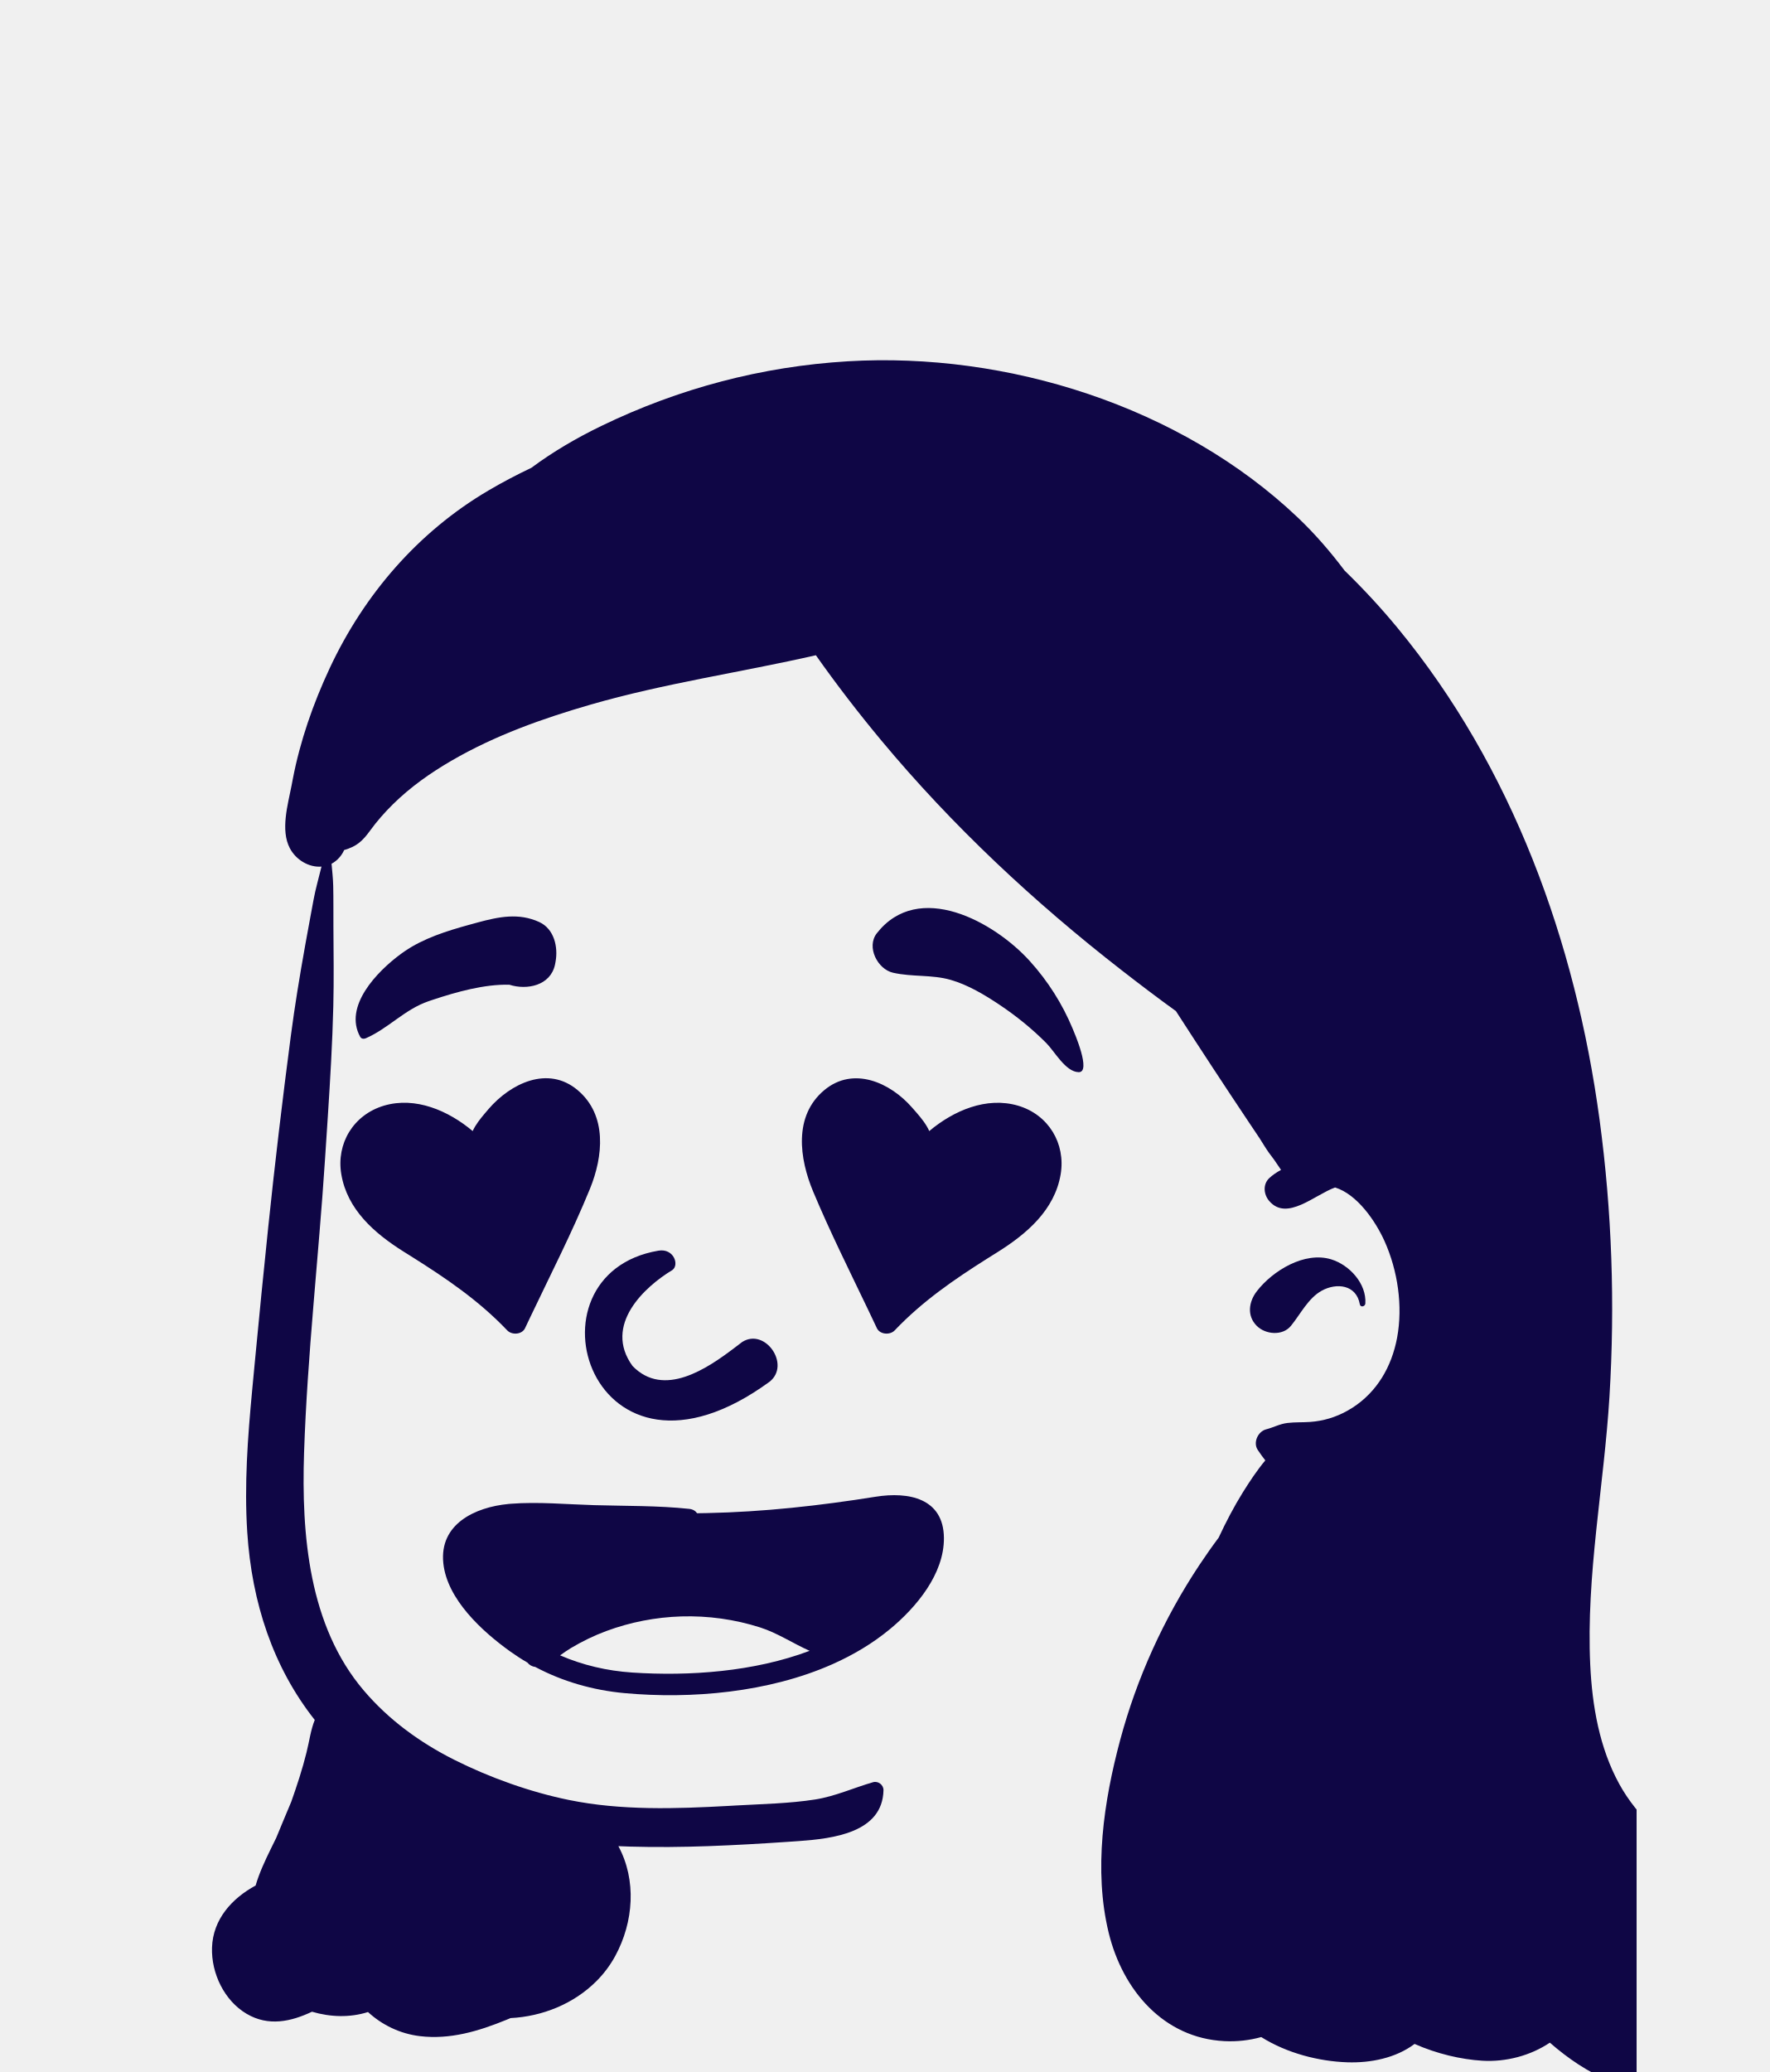
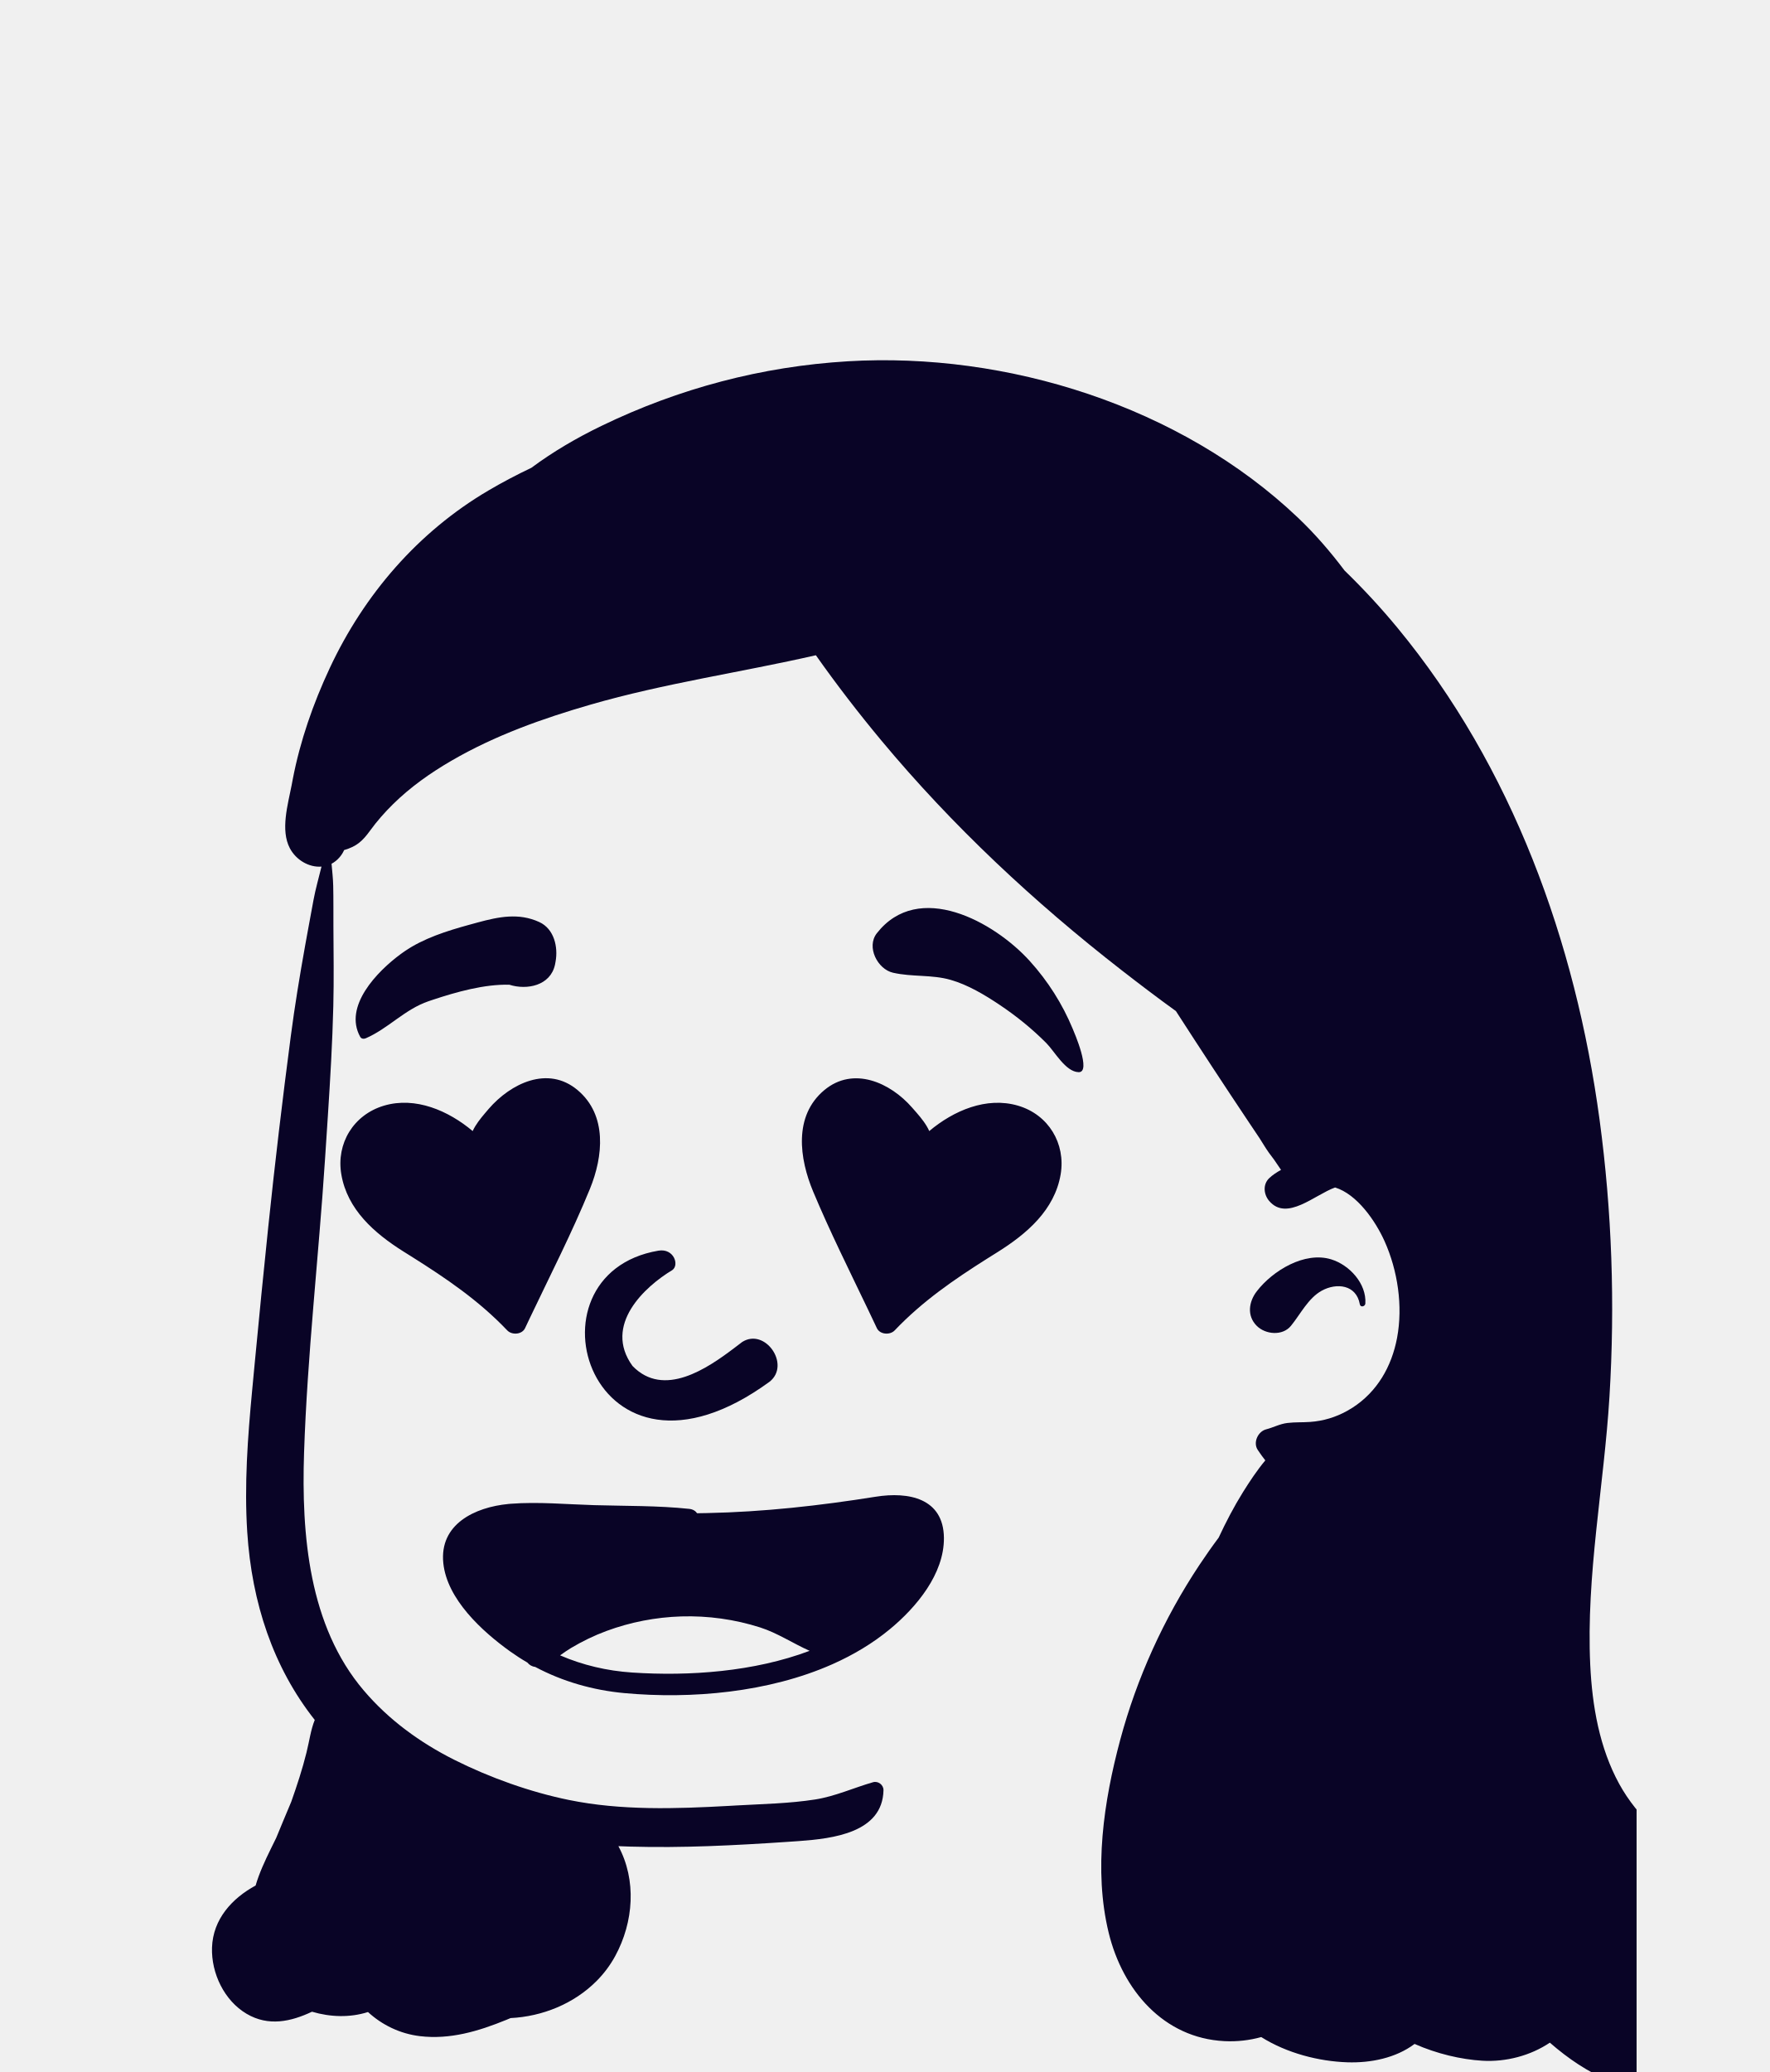
<svg xmlns="http://www.w3.org/2000/svg" width="205" height="240" viewBox="0 0 205 240" fill="none">
  <g id="head1">
    <g id="Group 1">
      <g id="Medium 3 1" clip-path="url(#clip0)">
        <g id="head/mono/Medium 3">
-           <path id="ð Ink" fill-rule="evenodd" clip-rule="evenodd" d="M150.377 59.97C136.759 47.025 116.632 40.751 98.23 41.848C88.263 42.443 78.657 44.982 69.65 49.345C66.833 50.71 64.088 52.307 61.556 54.188C59.849 54.998 58.179 55.875 56.562 56.828C48.463 61.599 42.202 68.826 38.195 77.398C36.282 81.49 34.773 85.804 33.918 90.25L33.78 90.982C33.344 93.212 32.482 96.151 33.573 98.239C34.296 99.623 35.811 100.495 37.245 100.378C36.934 101.661 36.561 102.943 36.322 104.234L35.673 107.754C35.565 108.34 35.458 108.927 35.353 109.514C34.726 113.01 34.15 116.502 33.688 120.025C32.723 127.362 31.85 134.714 31.081 142.078C30.529 147.345 30.013 152.617 29.511 157.887L29.212 161.049C28.696 166.493 28.293 171.984 28.643 177.451C29.17 185.652 31.651 193.135 36.465 199.222C36.006 200.344 35.852 201.607 35.506 203.002C35.028 204.932 34.406 206.822 33.743 208.696C33.433 209.432 33.122 210.169 32.815 210.908L32.007 212.863L31.377 214.146C30.694 215.541 30.033 216.956 29.613 218.4C26.893 219.877 24.671 222.287 24.562 225.588C24.466 228.572 25.989 231.732 28.562 233.253C31.1 234.756 33.714 234.164 36.145 233.017C38.264 233.644 40.533 233.724 42.632 233.054C44.248 234.541 46.333 235.569 48.644 235.846C52.128 236.267 55.435 235.275 58.632 233.971L58.854 233.879C58.954 233.84 59.054 233.797 59.15 233.754C62.827 233.574 66.488 232.096 69.096 229.476C69.945 228.627 70.68 227.657 71.272 226.57C73.422 222.616 73.756 217.763 71.641 213.841C72.095 213.86 72.553 213.879 73.006 213.891C79.058 214.067 85.119 213.753 91.155 213.348L92.578 213.25C96.483 212.964 102.243 212.291 102.353 207.368C102.369 206.739 101.73 206.265 101.145 206.434C98.926 207.071 96.746 208.072 94.446 208.432C91.439 208.905 88.324 208.956 85.286 209.128L84.412 209.178C78.285 209.518 71.939 209.726 65.911 208.491C61.412 207.572 56.724 205.897 52.601 203.825C48.644 201.831 45.048 199.222 42.149 195.816C35.761 188.323 34.915 177.752 35.226 168.273C35.603 156.951 36.911 145.645 37.649 134.339L37.983 129.26C38.258 125.024 38.51 120.783 38.614 116.545C38.691 113.452 38.642 110.351 38.626 107.257C38.619 105.712 38.638 104.16 38.603 102.615C38.584 101.747 38.484 100.898 38.411 100.049C38.749 99.87 39.064 99.619 39.349 99.287C39.572 99.025 39.745 98.747 39.864 98.466C41.299 98.039 41.964 97.472 42.895 96.186C43.679 95.103 44.568 94.101 45.517 93.163C47.54 91.168 49.852 89.538 52.294 88.118C57.343 85.181 62.873 83.218 68.449 81.607C76.987 79.143 85.855 77.876 94.519 75.897C96.907 79.283 99.438 82.569 102.084 85.748C110.341 95.666 119.809 104.508 129.954 112.392C132.019 113.999 134.111 115.583 136.234 117.12C139.03 121.455 141.856 125.77 144.724 130.056L145.955 131.891L145.975 131.926C146.144 132.188 146.306 132.45 146.467 132.712C146.809 133.268 147.194 133.803 147.601 134.323C147.867 134.718 148.136 135.113 148.409 135.508C147.886 135.793 147.409 136.115 147.036 136.47C146.275 137.201 146.402 138.363 147.036 139.106C149.082 141.507 152.32 138.379 154.674 137.546C157.223 138.335 159.35 141.421 160.408 143.779C161.93 147.178 162.542 151.276 161.854 154.956C161.223 158.319 159.523 161.225 156.696 163.048C156.596 163.11 156.489 163.177 156.385 163.235C156.381 163.243 156.381 163.243 156.377 163.239C156.281 163.302 156.181 163.361 156.081 163.415C154.754 164.158 153.297 164.596 151.786 164.702C150.921 164.765 150.016 164.717 149.151 164.823C148.263 164.928 147.532 165.343 146.678 165.562C145.736 165.808 145.129 167.095 145.721 167.959C146.013 168.386 146.29 168.793 146.587 169.156C145.613 170.322 144.768 171.608 144.002 172.832C142.956 174.51 142.029 176.29 141.183 178.104C140.402 179.148 139.656 180.212 138.933 181.299C134.838 187.47 131.703 194.345 129.777 201.529C127.869 208.635 126.677 216.617 128.442 223.872C130.069 230.543 134.818 236.069 141.848 236.425C143.315 236.499 144.758 236.332 146.115 235.953C149.095 237.825 152.789 238.767 156.094 238.877C158.769 238.966 161.696 238.393 163.88 236.749C166.471 237.896 169.281 238.546 171.725 238.694C174.46 238.86 177.322 238.102 179.551 236.601C181.672 238.449 183.961 240.009 186.562 241.079C191.035 242.917 196.357 242.69 200.453 239.941C204.556 237.188 206.644 232.245 205.391 227.34C204.237 222.82 200.61 219.503 197.203 216.648L196.53 216.087C193.16 213.29 189.756 210.582 187.593 206.641C185.297 202.46 184.459 197.603 184.232 192.871C183.739 182.453 185.824 172.129 186.458 161.765C187.112 151.061 186.747 140.326 185.312 129.701C182.524 109.06 175.187 88.826 161.911 72.737C159.991 70.409 157.935 68.19 155.768 66.086C154.112 63.884 152.322 61.819 150.377 59.97ZM-26.209 177.823C-26.282 177.826 -26.351 177.83 -26.416 177.858C-26.46 177.876 -26.497 177.907 -26.531 177.939L-26.855 178.268C-26.97 178.386 -26.962 178.566 -26.855 178.683C-26.76 178.79 -26.59 178.793 -26.478 178.71L-26.447 178.683L-26.112 178.342C-26.075 178.302 -26.044 178.258 -26.028 178.202C-26.012 178.147 -26.012 178.085 -26.009 178.026C-26.005 177.92 -26.105 177.823 -26.209 177.823ZM154.224 145.872C151.14 144.921 147.44 147.182 145.602 149.567C144.679 150.764 144.417 152.403 145.602 153.58C146.609 154.581 148.578 154.764 149.551 153.58C150.655 152.231 151.555 150.361 153.132 149.497C154.843 148.559 157.135 148.793 157.539 151.081C157.608 151.468 158.154 151.339 158.177 150.991C158.327 148.676 156.331 146.517 154.224 145.872Z" fill="#0F0645" />
+           <path id="ð Ink" fill-rule="evenodd" clip-rule="evenodd" d="M150.377 59.97C136.759 47.025 116.632 40.751 98.23 41.848C88.263 42.443 78.657 44.982 69.65 49.345C66.833 50.71 64.088 52.307 61.556 54.188C59.849 54.998 58.179 55.875 56.562 56.828C48.463 61.599 42.202 68.826 38.195 77.398C36.282 81.49 34.773 85.804 33.918 90.25L33.78 90.982C33.344 93.212 32.482 96.151 33.573 98.239C34.296 99.623 35.811 100.495 37.245 100.378C36.934 101.661 36.561 102.943 36.322 104.234L35.673 107.754C35.565 108.34 35.458 108.927 35.353 109.514C34.726 113.01 34.15 116.502 33.688 120.025C32.723 127.362 31.85 134.714 31.081 142.078C30.529 147.345 30.013 152.617 29.511 157.887L29.212 161.049C28.696 166.493 28.293 171.984 28.643 177.451C29.17 185.652 31.651 193.135 36.465 199.222C36.006 200.344 35.852 201.607 35.506 203.002C35.028 204.932 34.406 206.822 33.743 208.696C33.433 209.432 33.122 210.169 32.815 210.908L32.007 212.863L31.377 214.146C30.694 215.541 30.033 216.956 29.613 218.4C26.893 219.877 24.671 222.287 24.562 225.588C24.466 228.572 25.989 231.732 28.562 233.253C31.1 234.756 33.714 234.164 36.145 233.017C38.264 233.644 40.533 233.724 42.632 233.054C44.248 234.541 46.333 235.569 48.644 235.846C52.128 236.267 55.435 235.275 58.632 233.971L58.854 233.879C58.954 233.84 59.054 233.797 59.15 233.754C62.827 233.574 66.488 232.096 69.096 229.476C69.945 228.627 70.68 227.657 71.272 226.57C73.422 222.616 73.756 217.763 71.641 213.841C72.095 213.86 72.553 213.879 73.006 213.891C79.058 214.067 85.119 213.753 91.155 213.348L92.578 213.25C96.483 212.964 102.243 212.291 102.353 207.368C102.369 206.739 101.73 206.265 101.145 206.434C98.926 207.071 96.746 208.072 94.446 208.432C91.439 208.905 88.324 208.956 85.286 209.128L84.412 209.178C78.285 209.518 71.939 209.726 65.911 208.491C61.412 207.572 56.724 205.897 52.601 203.825C48.644 201.831 45.048 199.222 42.149 195.816C35.761 188.323 34.915 177.752 35.226 168.273C35.603 156.951 36.911 145.645 37.649 134.339L37.983 129.26C38.258 125.024 38.51 120.783 38.614 116.545C38.691 113.452 38.642 110.351 38.626 107.257C38.619 105.712 38.638 104.16 38.603 102.615C38.584 101.747 38.484 100.898 38.411 100.049C38.749 99.87 39.064 99.619 39.349 99.287C39.572 99.025 39.745 98.747 39.864 98.466C41.299 98.039 41.964 97.472 42.895 96.186C43.679 95.103 44.568 94.101 45.517 93.163C47.54 91.168 49.852 89.538 52.294 88.118C57.343 85.181 62.873 83.218 68.449 81.607C76.987 79.143 85.855 77.876 94.519 75.897C96.907 79.283 99.438 82.569 102.084 85.748C110.341 95.666 119.809 104.508 129.954 112.392C132.019 113.999 134.111 115.583 136.234 117.12C139.03 121.455 141.856 125.77 144.724 130.056L145.955 131.891L145.975 131.926C146.144 132.188 146.306 132.45 146.467 132.712C146.809 133.268 147.194 133.803 147.601 134.323C147.867 134.718 148.136 135.113 148.409 135.508C147.886 135.793 147.409 136.115 147.036 136.47C146.275 137.201 146.402 138.363 147.036 139.106C149.082 141.507 152.32 138.379 154.674 137.546C157.223 138.335 159.35 141.421 160.408 143.779C161.93 147.178 162.542 151.276 161.854 154.956C161.223 158.319 159.523 161.225 156.696 163.048C156.596 163.11 156.489 163.177 156.385 163.235C156.381 163.243 156.381 163.243 156.377 163.239C156.281 163.302 156.181 163.361 156.081 163.415C154.754 164.158 153.297 164.596 151.786 164.702C150.921 164.765 150.016 164.717 149.151 164.823C148.263 164.928 147.532 165.343 146.678 165.562C145.736 165.808 145.129 167.095 145.721 167.959C146.013 168.386 146.29 168.793 146.587 169.156C145.613 170.322 144.768 171.608 144.002 172.832C142.956 174.51 142.029 176.29 141.183 178.104C140.402 179.148 139.656 180.212 138.933 181.299C134.838 187.47 131.703 194.345 129.777 201.529C127.869 208.635 126.677 216.617 128.442 223.872C130.069 230.543 134.818 236.069 141.848 236.425C143.315 236.499 144.758 236.332 146.115 235.953C149.095 237.825 152.789 238.767 156.094 238.877C158.769 238.966 161.696 238.393 163.88 236.749C166.471 237.896 169.281 238.546 171.725 238.694C174.46 238.86 177.322 238.102 179.551 236.601C181.672 238.449 183.961 240.009 186.562 241.079C191.035 242.917 196.357 242.69 200.453 239.941C204.556 237.188 206.644 232.245 205.391 227.34C204.237 222.82 200.61 219.503 197.203 216.648L196.53 216.087C193.16 213.29 189.756 210.582 187.593 206.641C185.297 202.46 184.459 197.603 184.232 192.871C183.739 182.453 185.824 172.129 186.458 161.765C187.112 151.061 186.747 140.326 185.312 129.701C182.524 109.06 175.187 88.826 161.911 72.737C159.991 70.409 157.935 68.19 155.768 66.086C154.112 63.884 152.322 61.819 150.377 59.97ZM-26.209 177.823C-26.282 177.826 -26.351 177.83 -26.416 177.858C-26.46 177.876 -26.497 177.907 -26.531 177.939L-26.855 178.268C-26.97 178.386 -26.962 178.566 -26.855 178.683C-26.76 178.79 -26.59 178.793 -26.478 178.71L-26.447 178.683L-26.112 178.342C-26.075 178.302 -26.044 178.258 -26.028 178.202C-26.012 178.147 -26.012 178.085 -26.009 178.026C-26.005 177.92 -26.105 177.823 -26.209 177.823ZM154.224 145.872C151.14 144.921 147.44 147.182 145.602 149.567C144.679 150.764 144.417 152.403 145.602 153.58C146.609 154.581 148.578 154.764 149.551 153.58C150.655 152.231 151.555 150.361 153.132 149.497C154.843 148.559 157.135 148.793 157.539 151.081C157.608 151.468 158.154 151.339 158.177 150.991C158.327 148.676 156.331 146.517 154.224 145.872Z" fill="#090426" />
        </g>
      </g>
    </g>
    <g id="Loving Grin 1 1">
      <g id="face/Loving Grin 1">
-         <path id="ð Ink_2" fill-rule="evenodd" clip-rule="evenodd" d="M109.354 178.134C109.31 173.546 105.279 172.755 101.45 173.366C94.968 174.401 88.462 175.129 81.892 175.26L80.76 175.279C80.578 175.017 80.273 174.818 79.859 174.774C76.217 174.386 72.497 174.449 68.835 174.342C65.641 174.25 62.358 173.935 59.164 174.182L58.91 174.204C55.006 174.577 50.887 176.542 51.358 181.061C51.792 185.245 55.847 188.949 59.085 191.274C59.74 191.74 60.41 192.177 61.099 192.575C61.315 192.847 61.63 193.036 61.994 193.075C65.183 194.774 68.702 195.779 72.344 196.114C80.066 196.822 89.043 196.055 96.46 192.755C98.871 191.682 101.12 190.342 103.108 188.696C106.174 186.158 109.388 182.308 109.354 178.134ZM78.929 187.23C82.025 187.138 85.115 187.565 88.063 188.507C90.061 189.143 91.883 190.366 93.797 191.216C87.345 193.643 79.849 194.172 73.23 193.73C70.326 193.536 67.511 192.876 64.888 191.74C65.296 191.449 65.71 191.153 66.143 190.895C67.452 190.114 68.82 189.449 70.248 188.92C73.028 187.891 75.961 187.323 78.929 187.23ZM77.891 147.112C78.727 146.521 78.064 144.562 76.279 144.865C60.07 147.612 68.469 175.151 89.164 160.039C91.628 158.078 88.644 153.76 85.988 155.439L85.045 156.156C81.98 158.474 76.909 161.978 73.276 158.218C69.847 153.48 74.704 149.023 77.891 147.112ZM66.918 126.269C63.472 123.369 59.151 125.506 56.614 128.443L56.167 128.968C55.66 129.567 55.098 130.265 54.76 131.011C51.949 128.65 48.137 126.989 44.489 128.067C40.952 129.117 38.934 132.448 39.542 136.025C40.231 140.091 43.351 142.825 46.703 144.939L47.653 145.534C51.681 148.067 55.451 150.619 58.766 154.1C59.307 154.666 60.476 154.591 60.83 153.838L61.116 153.232L61.404 152.626C63.756 147.679 66.276 142.766 68.345 137.703C69.877 133.951 70.375 129.175 66.918 126.269ZM106.196 128.895L105.671 128.297C103.147 125.399 98.87 123.458 95.497 126.269C91.905 129.263 92.61 134.213 94.21 138.032C96.136 142.637 98.387 147.141 100.549 151.658L101.01 152.626C101.205 153.03 101.395 153.434 101.584 153.838C101.939 154.591 103.112 154.666 103.649 154.1C106.861 150.727 110.495 148.232 114.377 145.779L115.549 145.044C118.956 142.912 122.177 140.159 122.878 136.025C123.477 132.456 121.472 129.104 117.93 128.067C114.274 126.998 110.471 128.646 107.655 131.011C107.319 130.246 106.742 129.526 106.196 128.895ZM101.577 108.105C100.344 109.683 101.66 112.264 103.461 112.672C105.691 113.178 107.943 112.87 110.132 113.498C112.138 114.073 114.06 115.225 115.779 116.373C117.74 117.682 119.546 119.144 121.206 120.809C122.193 121.799 123.436 124.146 124.959 124.19C126.472 124.234 124.441 119.565 124.273 119.162C123.079 116.286 121.403 113.641 119.306 111.323C115.169 106.75 106.406 101.925 101.577 108.105ZM55.372 106.841L54.339 107.124C51.784 107.825 49.055 108.686 46.863 110.197L46.691 110.317L46.425 110.508C43.672 112.533 39.779 116.571 41.729 120.095C41.863 120.338 42.149 120.362 42.378 120.263C44.972 119.142 46.895 116.905 49.654 115.969L50.163 115.798C52.834 114.91 56.14 113.977 59.016 114.062C61.038 114.71 63.768 114.173 64.295 111.745L64.319 111.626L64.364 111.375C64.667 109.716 64.216 107.601 62.477 106.801C60.095 105.706 57.771 106.194 55.372 106.841Z" fill="#0F0645" />
+         <path id="ð Ink_2" fill-rule="evenodd" clip-rule="evenodd" d="M109.354 178.134C109.31 173.546 105.279 172.755 101.45 173.366C94.968 174.401 88.462 175.129 81.892 175.26L80.76 175.279C80.578 175.017 80.273 174.818 79.859 174.774C76.217 174.386 72.497 174.449 68.835 174.342C65.641 174.25 62.358 173.935 59.164 174.182L58.91 174.204C55.006 174.577 50.887 176.542 51.358 181.061C51.792 185.245 55.847 188.949 59.085 191.274C59.74 191.74 60.41 192.177 61.099 192.575C61.315 192.847 61.63 193.036 61.994 193.075C65.183 194.774 68.702 195.779 72.344 196.114C80.066 196.822 89.043 196.055 96.46 192.755C98.871 191.682 101.12 190.342 103.108 188.696C106.174 186.158 109.388 182.308 109.354 178.134ZM78.929 187.23C82.025 187.138 85.115 187.565 88.063 188.507C90.061 189.143 91.883 190.366 93.797 191.216C87.345 193.643 79.849 194.172 73.23 193.73C70.326 193.536 67.511 192.876 64.888 191.74C65.296 191.449 65.71 191.153 66.143 190.895C67.452 190.114 68.82 189.449 70.248 188.92C73.028 187.891 75.961 187.323 78.929 187.23ZM77.891 147.112C78.727 146.521 78.064 144.562 76.279 144.865C60.07 147.612 68.469 175.151 89.164 160.039C91.628 158.078 88.644 153.76 85.988 155.439L85.045 156.156C81.98 158.474 76.909 161.978 73.276 158.218C69.847 153.48 74.704 149.023 77.891 147.112ZM66.918 126.269C63.472 123.369 59.151 125.506 56.614 128.443L56.167 128.968C55.66 129.567 55.098 130.265 54.76 131.011C51.949 128.65 48.137 126.989 44.489 128.067C40.952 129.117 38.934 132.448 39.542 136.025C40.231 140.091 43.351 142.825 46.703 144.939L47.653 145.534C51.681 148.067 55.451 150.619 58.766 154.1C59.307 154.666 60.476 154.591 60.83 153.838L61.116 153.232L61.404 152.626C63.756 147.679 66.276 142.766 68.345 137.703C69.877 133.951 70.375 129.175 66.918 126.269ZM106.196 128.895L105.671 128.297C103.147 125.399 98.87 123.458 95.497 126.269C91.905 129.263 92.61 134.213 94.21 138.032C96.136 142.637 98.387 147.141 100.549 151.658L101.01 152.626C101.205 153.03 101.395 153.434 101.584 153.838C101.939 154.591 103.112 154.666 103.649 154.1C106.861 150.727 110.495 148.232 114.377 145.779L115.549 145.044C118.956 142.912 122.177 140.159 122.878 136.025C123.477 132.456 121.472 129.104 117.93 128.067C114.274 126.998 110.471 128.646 107.655 131.011C107.319 130.246 106.742 129.526 106.196 128.895ZM101.577 108.105C100.344 109.683 101.66 112.264 103.461 112.672C105.691 113.178 107.943 112.87 110.132 113.498C112.138 114.073 114.06 115.225 115.779 116.373C117.74 117.682 119.546 119.144 121.206 120.809C122.193 121.799 123.436 124.146 124.959 124.19C126.472 124.234 124.441 119.565 124.273 119.162C123.079 116.286 121.403 113.641 119.306 111.323C115.169 106.75 106.406 101.925 101.577 108.105ZM55.372 106.841L54.339 107.124C51.784 107.825 49.055 108.686 46.863 110.197L46.691 110.317L46.425 110.508C43.672 112.533 39.779 116.571 41.729 120.095C41.863 120.338 42.149 120.362 42.378 120.263C44.972 119.142 46.895 116.905 49.654 115.969L50.163 115.798C52.834 114.91 56.14 113.977 59.016 114.062C61.038 114.71 63.768 114.173 64.295 111.745L64.319 111.626L64.364 111.375C64.667 109.716 64.216 107.601 62.477 106.801C60.095 105.706 57.771 106.194 55.372 106.841Z" fill="#090426" />
      </g>
    </g>
  </g>
  <defs>
    <clipPath id="clip0">
      <rect width="181.901" height="221.739" fill="white" transform="matrix(-1 0 0 1 189.601 18.2609)" />
    </clipPath>
  </defs>
</svg>
